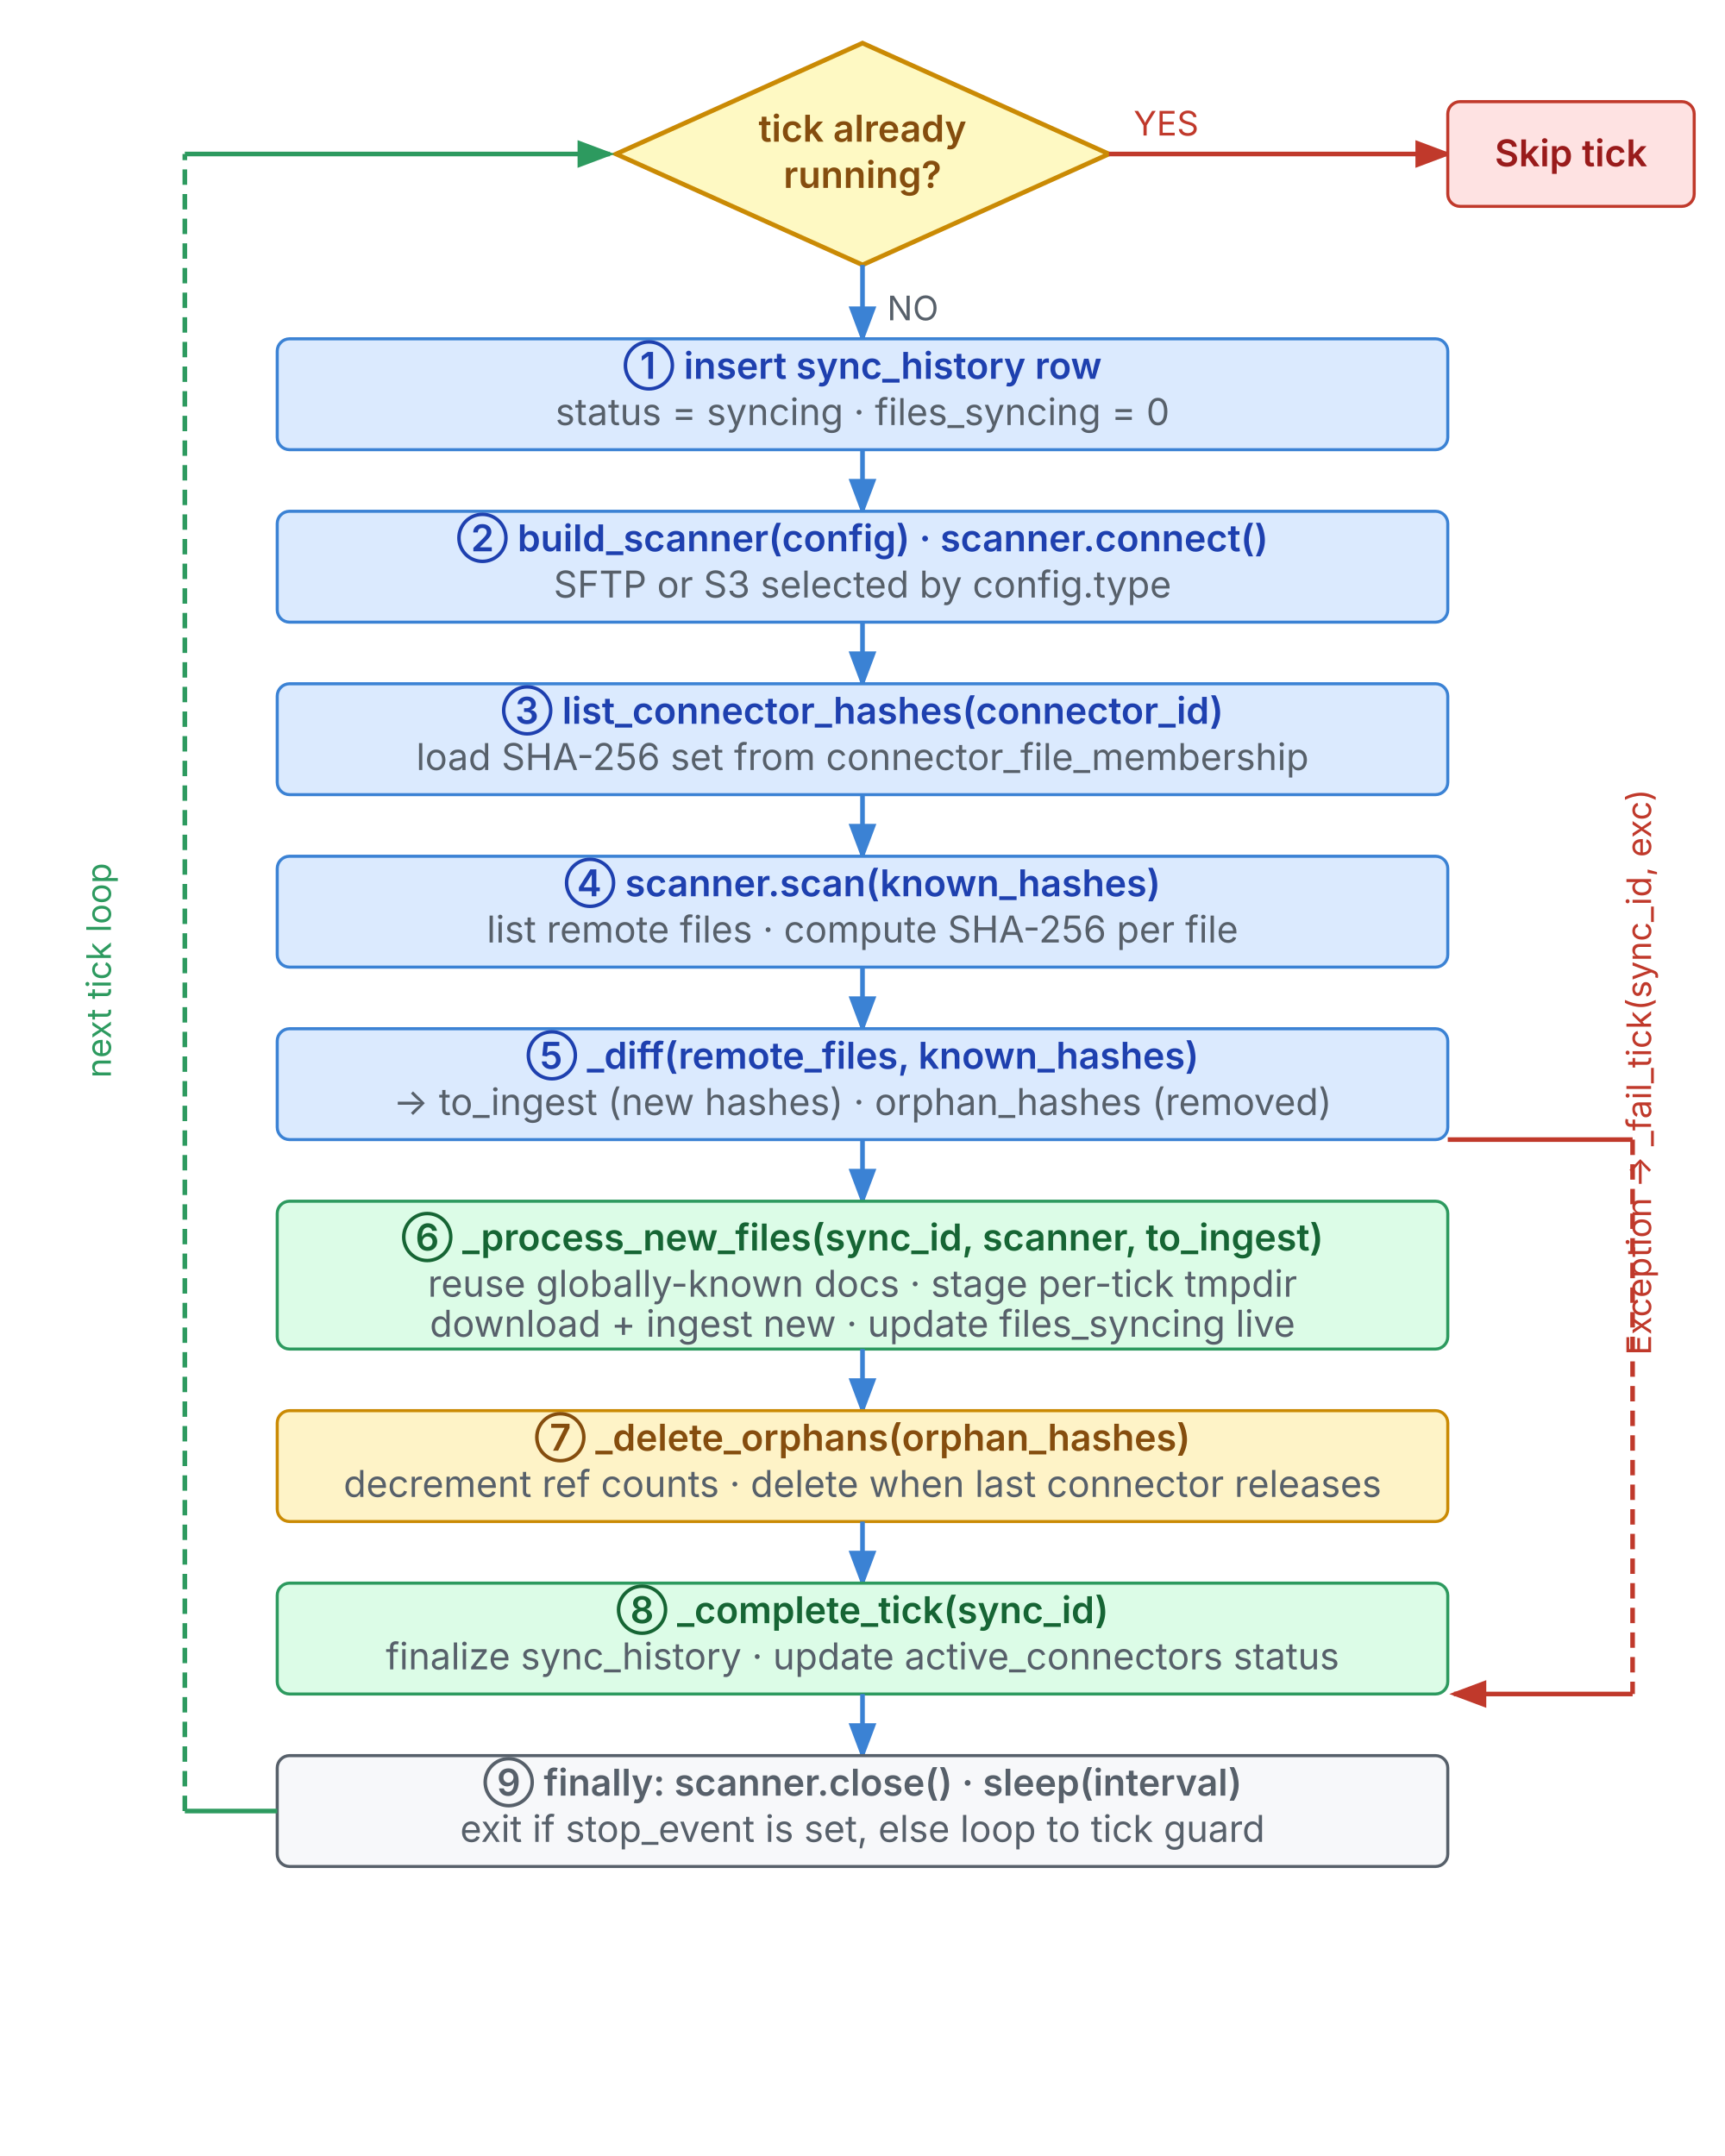
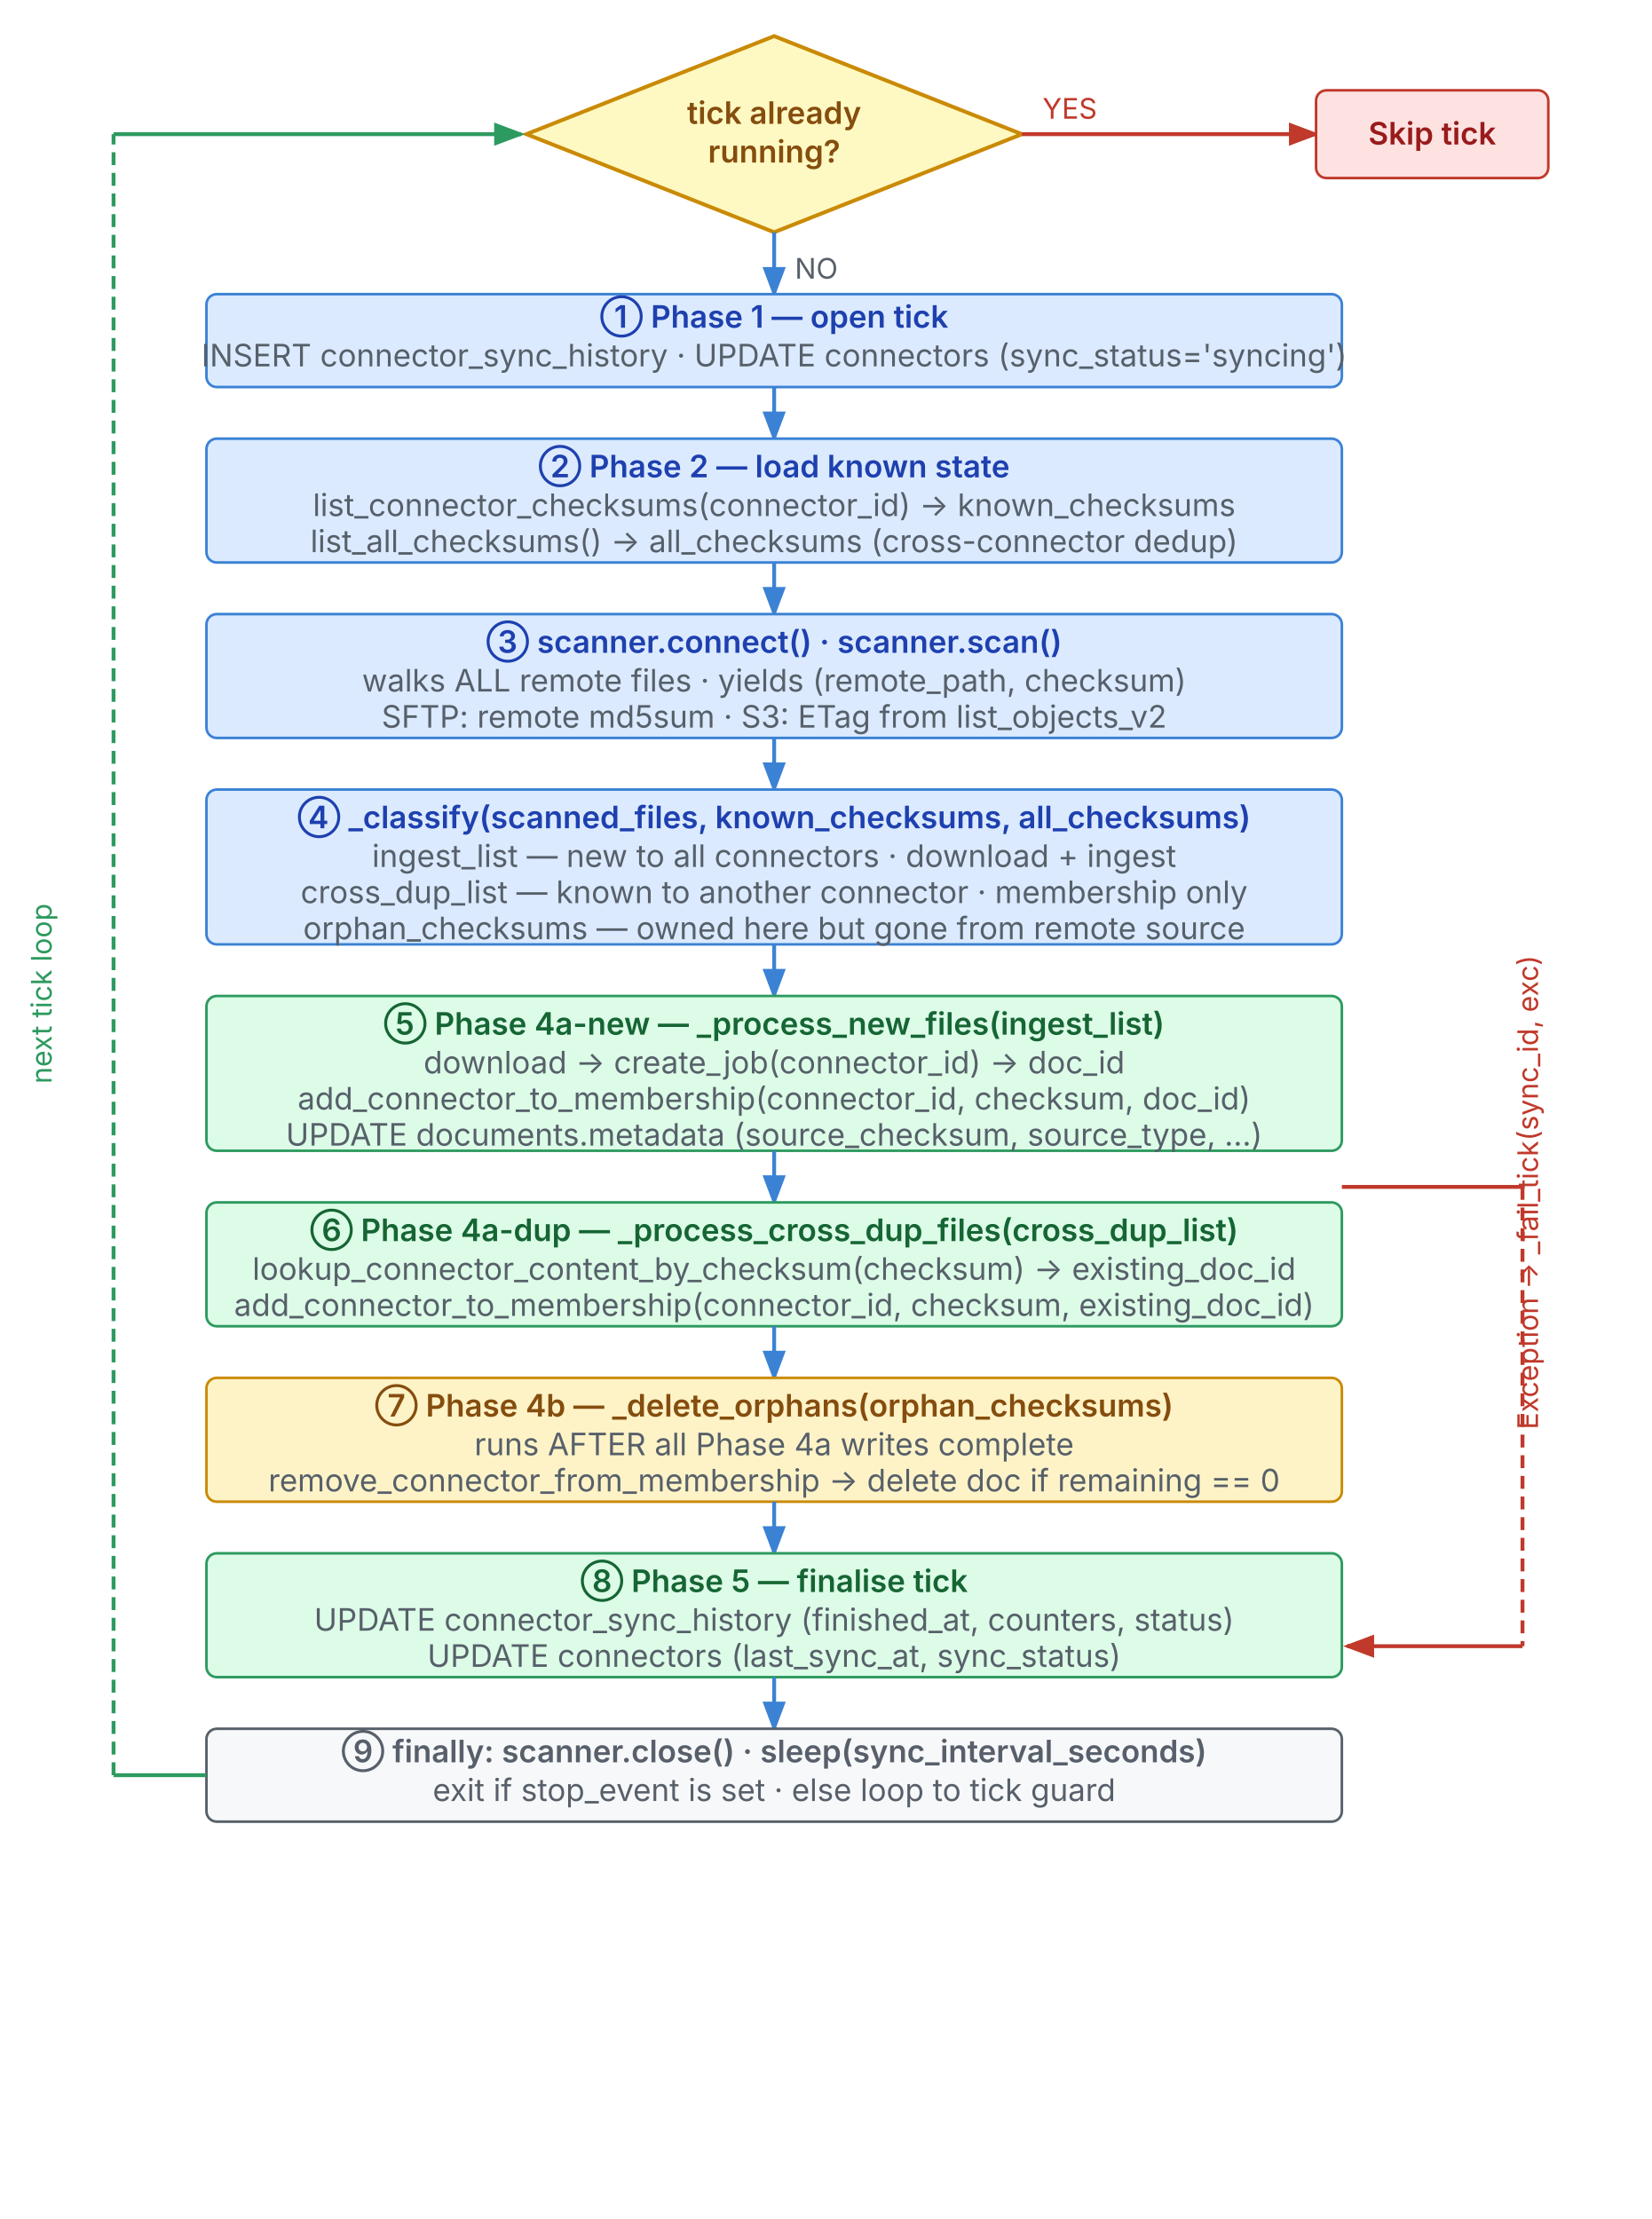
- <svg xmlns="http://www.w3.org/2000/svg" viewBox="0 0 560 700" width="560" height="700" font-family="-apple-system, Segoe UI, system-ui, sans-serif" font-size="12">
+ <svg xmlns="http://www.w3.org/2000/svg" viewBox="0 0 640 860" width="640" height="860" font-family="-apple-system, Segoe UI, system-ui, sans-serif" font-size="12">
  <defs>
    <marker id="sw-arr" markerWidth="8" markerHeight="8" refX="7" refY="3" orient="auto">
      <path d="M0,0 L0,6 L8,3 z" fill="#3b82d4" />
    </marker>
    <marker id="sw-arrg" markerWidth="8" markerHeight="8" refX="7" refY="3" orient="auto">
      <path d="M0,0 L0,6 L8,3 z" fill="#2d9a5f" />
    </marker>
    <marker id="sw-arrr" markerWidth="8" markerHeight="8" refX="7" refY="3" orient="auto">
      <path d="M0,0 L0,6 L8,3 z" fill="#c0392b" />
    </marker>
    <marker id="sw-arro" markerWidth="8" markerHeight="8" refX="7" refY="3" orient="auto">
      <path d="M0,0 L0,6 L8,3 z" fill="#ca8a04" />
    </marker>
+     <marker id="sw-arrm" markerWidth="8" markerHeight="8" refX="7" refY="3" orient="auto">
+       <path d="M0,0 L0,6 L8,3 z" fill="#7c5cd8" />
+     </marker>
  </defs>
-   <polygon points="280,14 360,50 280,86 200,50" fill="#fef9c3" stroke="#ca8a04" stroke-width="1.5" />
-   <text x="280" y="46" text-anchor="middle" font-weight="600" fill="#854d0e">tick already</text>
-   <text x="280" y="61" text-anchor="middle" font-weight="600" fill="#854d0e">running?</text>
-   <line x1="360" y1="50" x2="470" y2="50" stroke="#c0392b" stroke-width="1.5" marker-end="url(#sw-arrr)" />
-   <rect x="470" y="33" width="80" height="34" rx="4" fill="#fee2e2" stroke="#c0392b" stroke-width="1" />
-   <text x="510" y="54" text-anchor="middle" font-weight="600" fill="#991b1b">Skip tick</text>
-   <text x="368" y="44" font-size="11" fill="#c0392b">YES</text>
-   <line x1="280" y1="86" x2="280" y2="110" stroke="#3b82d4" stroke-width="1.5" marker-end="url(#sw-arr)" />
-   <text x="288" y="104" font-size="11" fill="#57606a">NO</text>
-   <rect x="90" y="110" width="380" height="36" rx="4" fill="#dbeafe" stroke="#3b82d4" stroke-width="1" />
-   <text x="280" y="123" text-anchor="middle" fill="#1e40af" font-weight="600">① insert sync_history row</text>
-   <text x="280" y="138" text-anchor="middle" fill="#57606a">status = syncing · files_syncing = 0</text>
-   <line x1="280" y1="146" x2="280" y2="166" stroke="#3b82d4" stroke-width="1.5" marker-end="url(#sw-arr)" />
-   <rect x="90" y="166" width="380" height="36" rx="4" fill="#dbeafe" stroke="#3b82d4" stroke-width="1" />
-   <text x="280" y="179" text-anchor="middle" fill="#1e40af" font-weight="600">② build_scanner(config) · scanner.connect()</text>
-   <text x="280" y="194" text-anchor="middle" fill="#57606a">SFTP or S3 selected by config.type</text>
-   <line x1="280" y1="202" x2="280" y2="222" stroke="#3b82d4" stroke-width="1.5" marker-end="url(#sw-arr)" />
-   <rect x="90" y="222" width="380" height="36" rx="4" fill="#dbeafe" stroke="#3b82d4" stroke-width="1" />
-   <text x="280" y="235" text-anchor="middle" fill="#1e40af" font-weight="600">③ list_connector_hashes(connector_id)</text>
-   <text x="280" y="250" text-anchor="middle" fill="#57606a">load SHA-256 set from connector_file_membership</text>
-   <line x1="280" y1="258" x2="280" y2="278" stroke="#3b82d4" stroke-width="1.5" marker-end="url(#sw-arr)" />
-   <rect x="90" y="278" width="380" height="36" rx="4" fill="#dbeafe" stroke="#3b82d4" stroke-width="1" />
-   <text x="280" y="291" text-anchor="middle" fill="#1e40af" font-weight="600">④ scanner.scan(known_hashes)</text>
-   <text x="280" y="306" text-anchor="middle" fill="#57606a">list remote files · compute SHA-256 per file</text>
-   <line x1="280" y1="314" x2="280" y2="334" stroke="#3b82d4" stroke-width="1.5" marker-end="url(#sw-arr)" />
-   <rect x="90" y="334" width="380" height="36" rx="4" fill="#dbeafe" stroke="#3b82d4" stroke-width="1" />
-   <text x="280" y="347" text-anchor="middle" fill="#1e40af" font-weight="600">⑤ _diff(remote_files, known_hashes)</text>
-   <text x="280" y="362" text-anchor="middle" fill="#57606a">→ to_ingest (new hashes) · orphan_hashes (removed)</text>
-   <line x1="280" y1="370" x2="280" y2="390" stroke="#3b82d4" stroke-width="1.5" marker-end="url(#sw-arr)" />
-   <rect x="90" y="390" width="380" height="48" rx="4" fill="#dcfce7" stroke="#2d9a5f" stroke-width="1" />
-   <text x="280" y="406" text-anchor="middle" fill="#166534" font-weight="600">⑥ _process_new_files(sync_id, scanner, to_ingest)</text>
-   <text x="280" y="421" text-anchor="middle" fill="#57606a">reuse globally-known docs · stage per-tick tmpdir</text>
-   <text x="280" y="434" text-anchor="middle" fill="#57606a">download + ingest new · update files_syncing live</text>
-   <line x1="280" y1="438" x2="280" y2="458" stroke="#3b82d4" stroke-width="1.5" marker-end="url(#sw-arr)" />
-   <rect x="90" y="458" width="380" height="36" rx="4" fill="#fef3c7" stroke="#ca8a04" stroke-width="1" />
-   <text x="280" y="471" text-anchor="middle" fill="#854d0e" font-weight="600">⑦ _delete_orphans(orphan_hashes)</text>
-   <text x="280" y="486" text-anchor="middle" fill="#57606a">decrement ref counts · delete when last connector releases</text>
-   <line x1="280" y1="494" x2="280" y2="514" stroke="#3b82d4" stroke-width="1.5" marker-end="url(#sw-arr)" />
-   <rect x="90" y="514" width="380" height="36" rx="4" fill="#dcfce7" stroke="#2d9a5f" stroke-width="1" />
-   <text x="280" y="527" text-anchor="middle" fill="#166534" font-weight="600">⑧ _complete_tick(sync_id)</text>
-   <text x="280" y="542" text-anchor="middle" fill="#57606a">finalize sync_history · update active_connectors status</text>
-   <line x1="280" y1="550" x2="280" y2="570" stroke="#3b82d4" stroke-width="1.5" marker-end="url(#sw-arr)" />
-   <rect x="90" y="570" width="380" height="36" rx="4" fill="#f7f8fa" stroke="#57606a" stroke-width="1" />
-   <text x="280" y="583" text-anchor="middle" fill="#57606a" font-weight="600">⑨ finally: scanner.close() · sleep(interval)</text>
-   <text x="280" y="598" text-anchor="middle" fill="#57606a">exit if stop_event is set, else loop to tick guard</text>
-   <line x1="470" y1="370" x2="530" y2="370" stroke="#c0392b" stroke-width="1.5" />
-   <line x1="530" y1="370" x2="530" y2="550" stroke="#c0392b" stroke-width="1.5" stroke-dasharray="5,3" />
-   <line x1="530" y1="550" x2="472" y2="550" stroke="#c0392b" stroke-width="1.5" marker-end="url(#sw-arrr)" />
-   <text x="536" y="440" font-size="11" fill="#c0392b" transform="rotate(-90,536,440)">Exception → _fail_tick(sync_id, exc)</text>
-   <line x1="90" y1="588" x2="60" y2="588" stroke="#2d9a5f" stroke-width="1.5" />
-   <line x1="60" y1="588" x2="60" y2="50" stroke="#2d9a5f" stroke-width="1.5" stroke-dasharray="5,3" />
-   <line x1="60" y1="50" x2="198" y2="50" stroke="#2d9a5f" stroke-width="1.5" marker-end="url(#sw-arrg)" />
-   <text x="36" y="350" font-size="11" fill="#2d9a5f" transform="rotate(-90,36,350)">next tick loop</text>
+   <polygon points="300,14 396,52 300,90 204,52" fill="#fef9c3" stroke="#ca8a04" stroke-width="1.5" />
+   <text x="300" y="48" text-anchor="middle" font-weight="600" fill="#854d0e">tick already</text>
+   <text x="300" y="63" text-anchor="middle" font-weight="600" fill="#854d0e">running?</text>
+   <line x1="396" y1="52" x2="510" y2="52" stroke="#c0392b" stroke-width="1.5" marker-end="url(#sw-arrr)" />
+   <rect x="510" y="35" width="90" height="34" rx="4" fill="#fee2e2" stroke="#c0392b" stroke-width="1" />
+   <text x="555" y="56" text-anchor="middle" font-weight="600" fill="#991b1b">Skip tick</text>
+   <text x="404" y="46" font-size="11" fill="#c0392b">YES</text>
+   <line x1="300" y1="90" x2="300" y2="114" stroke="#3b82d4" stroke-width="1.5" marker-end="url(#sw-arr)" />
+   <text x="308" y="108" font-size="11" fill="#57606a">NO</text>
+   <rect x="80" y="114" width="440" height="36" rx="4" fill="#dbeafe" stroke="#3b82d4" stroke-width="1" />
+   <text x="300" y="127" text-anchor="middle" fill="#1e40af" font-weight="600">① Phase 1 — open tick</text>
+   <text x="300" y="142" text-anchor="middle" fill="#57606a">INSERT connector_sync_history  ·  UPDATE connectors (sync_status='syncing')</text>
+   <line x1="300" y1="150" x2="300" y2="170" stroke="#3b82d4" stroke-width="1.5" marker-end="url(#sw-arr)" />
+   <rect x="80" y="170" width="440" height="48" rx="4" fill="#dbeafe" stroke="#3b82d4" stroke-width="1" />
+   <text x="300" y="185" text-anchor="middle" fill="#1e40af" font-weight="600">② Phase 2 — load known state</text>
+   <text x="300" y="200" text-anchor="middle" fill="#57606a">list_connector_checksums(connector_id)  →  known_checksums</text>
+   <text x="300" y="214" text-anchor="middle" fill="#57606a">list_all_checksums()  →  all_checksums (cross-connector dedup)</text>
+   <line x1="300" y1="218" x2="300" y2="238" stroke="#3b82d4" stroke-width="1.5" marker-end="url(#sw-arr)" />
+   <rect x="80" y="238" width="440" height="48" rx="4" fill="#dbeafe" stroke="#3b82d4" stroke-width="1" />
+   <text x="300" y="253" text-anchor="middle" fill="#1e40af" font-weight="600">③ scanner.connect() · scanner.scan()</text>
+   <text x="300" y="268" text-anchor="middle" fill="#57606a">walks ALL remote files · yields (remote_path, checksum)</text>
+   <text x="300" y="282" text-anchor="middle" fill="#57606a">SFTP: remote md5sum · S3: ETag from list_objects_v2</text>
+   <line x1="300" y1="286" x2="300" y2="306" stroke="#3b82d4" stroke-width="1.5" marker-end="url(#sw-arr)" />
+   <rect x="80" y="306" width="440" height="60" rx="4" fill="#dbeafe" stroke="#3b82d4" stroke-width="1" />
+   <text x="300" y="321" text-anchor="middle" fill="#1e40af" font-weight="600">④ _classify(scanned_files, known_checksums, all_checksums)</text>
+   <text x="300" y="336" text-anchor="middle" fill="#57606a">ingest_list      — new to all connectors · download + ingest</text>
+   <text x="300" y="350" text-anchor="middle" fill="#57606a">cross_dup_list  — known to another connector · membership only</text>
+   <text x="300" y="364" text-anchor="middle" fill="#57606a">orphan_checksums — owned here but gone from remote source</text>
+   <line x1="300" y1="366" x2="300" y2="386" stroke="#3b82d4" stroke-width="1.5" marker-end="url(#sw-arr)" />
+   <rect x="80" y="386" width="440" height="60" rx="4" fill="#dcfce7" stroke="#2d9a5f" stroke-width="1" />
+   <text x="300" y="401" text-anchor="middle" fill="#166534" font-weight="600">⑤ Phase 4a-new — _process_new_files(ingest_list)</text>
+   <text x="300" y="416" text-anchor="middle" fill="#57606a">download → create_job(connector_id) → doc_id</text>
+   <text x="300" y="430" text-anchor="middle" fill="#57606a">add_connector_to_membership(connector_id, checksum, doc_id)</text>
+   <text x="300" y="444" text-anchor="middle" fill="#57606a">UPDATE documents.metadata (source_checksum, source_type, …)</text>
+   <line x1="300" y1="446" x2="300" y2="466" stroke="#3b82d4" stroke-width="1.5" marker-end="url(#sw-arr)" />
+   <rect x="80" y="466" width="440" height="48" rx="4" fill="#dcfce7" stroke="#2d9a5f" stroke-width="1" />
+   <text x="300" y="481" text-anchor="middle" fill="#166534" font-weight="600">⑥ Phase 4a-dup — _process_cross_dup_files(cross_dup_list)</text>
+   <text x="300" y="496" text-anchor="middle" fill="#57606a">lookup_connector_content_by_checksum(checksum) → existing_doc_id</text>
+   <text x="300" y="510" text-anchor="middle" fill="#57606a">add_connector_to_membership(connector_id, checksum, existing_doc_id)</text>
+   <line x1="300" y1="514" x2="300" y2="534" stroke="#3b82d4" stroke-width="1.5" marker-end="url(#sw-arr)" />
+   <rect x="80" y="534" width="440" height="48" rx="4" fill="#fef3c7" stroke="#ca8a04" stroke-width="1" />
+   <text x="300" y="549" text-anchor="middle" fill="#854d0e" font-weight="600">⑦ Phase 4b — _delete_orphans(orphan_checksums)</text>
+   <text x="300" y="564" text-anchor="middle" fill="#57606a">runs AFTER all Phase 4a writes complete</text>
+   <text x="300" y="578" text-anchor="middle" fill="#57606a">remove_connector_from_membership → delete doc if remaining == 0</text>
+   <line x1="300" y1="582" x2="300" y2="602" stroke="#3b82d4" stroke-width="1.5" marker-end="url(#sw-arr)" />
+   <rect x="80" y="602" width="440" height="48" rx="4" fill="#dcfce7" stroke="#2d9a5f" stroke-width="1" />
+   <text x="300" y="617" text-anchor="middle" fill="#166534" font-weight="600">⑧ Phase 5 — finalise tick</text>
+   <text x="300" y="632" text-anchor="middle" fill="#57606a">UPDATE connector_sync_history (finished_at, counters, status)</text>
+   <text x="300" y="646" text-anchor="middle" fill="#57606a">UPDATE connectors (last_sync_at, sync_status)</text>
+   <line x1="300" y1="650" x2="300" y2="670" stroke="#3b82d4" stroke-width="1.5" marker-end="url(#sw-arr)" />
+   <rect x="80" y="670" width="440" height="36" rx="4" fill="#f7f8fa" stroke="#57606a" stroke-width="1" />
+   <text x="300" y="683" text-anchor="middle" fill="#57606a" font-weight="600">⑨ finally: scanner.close() · sleep(sync_interval_seconds)</text>
+   <text x="300" y="698" text-anchor="middle" fill="#57606a">exit if stop_event is set · else loop to tick guard</text>
+   <line x1="520" y1="460" x2="590" y2="460" stroke="#c0392b" stroke-width="1.5" />
+   <line x1="590" y1="460" x2="590" y2="638" stroke="#c0392b" stroke-width="1.5" stroke-dasharray="5,3" />
+   <line x1="590" y1="638" x2="522" y2="638" stroke="#c0392b" stroke-width="1.5" marker-end="url(#sw-arrr)" />
+   <text x="596" y="554" font-size="11" fill="#c0392b" transform="rotate(-90,596,554)">Exception → _fail_tick(sync_id, exc)</text>
+   <line x1="80" y1="688" x2="44" y2="688" stroke="#2d9a5f" stroke-width="1.5" />
+   <line x1="44" y1="688" x2="44" y2="52" stroke="#2d9a5f" stroke-width="1.5" stroke-dasharray="5,3" />
+   <line x1="44" y1="52" x2="202" y2="52" stroke="#2d9a5f" stroke-width="1.5" marker-end="url(#sw-arrg)" />
+   <text x="20" y="420" font-size="11" fill="#2d9a5f" transform="rotate(-90,20,420)">next tick loop</text>
</svg>
